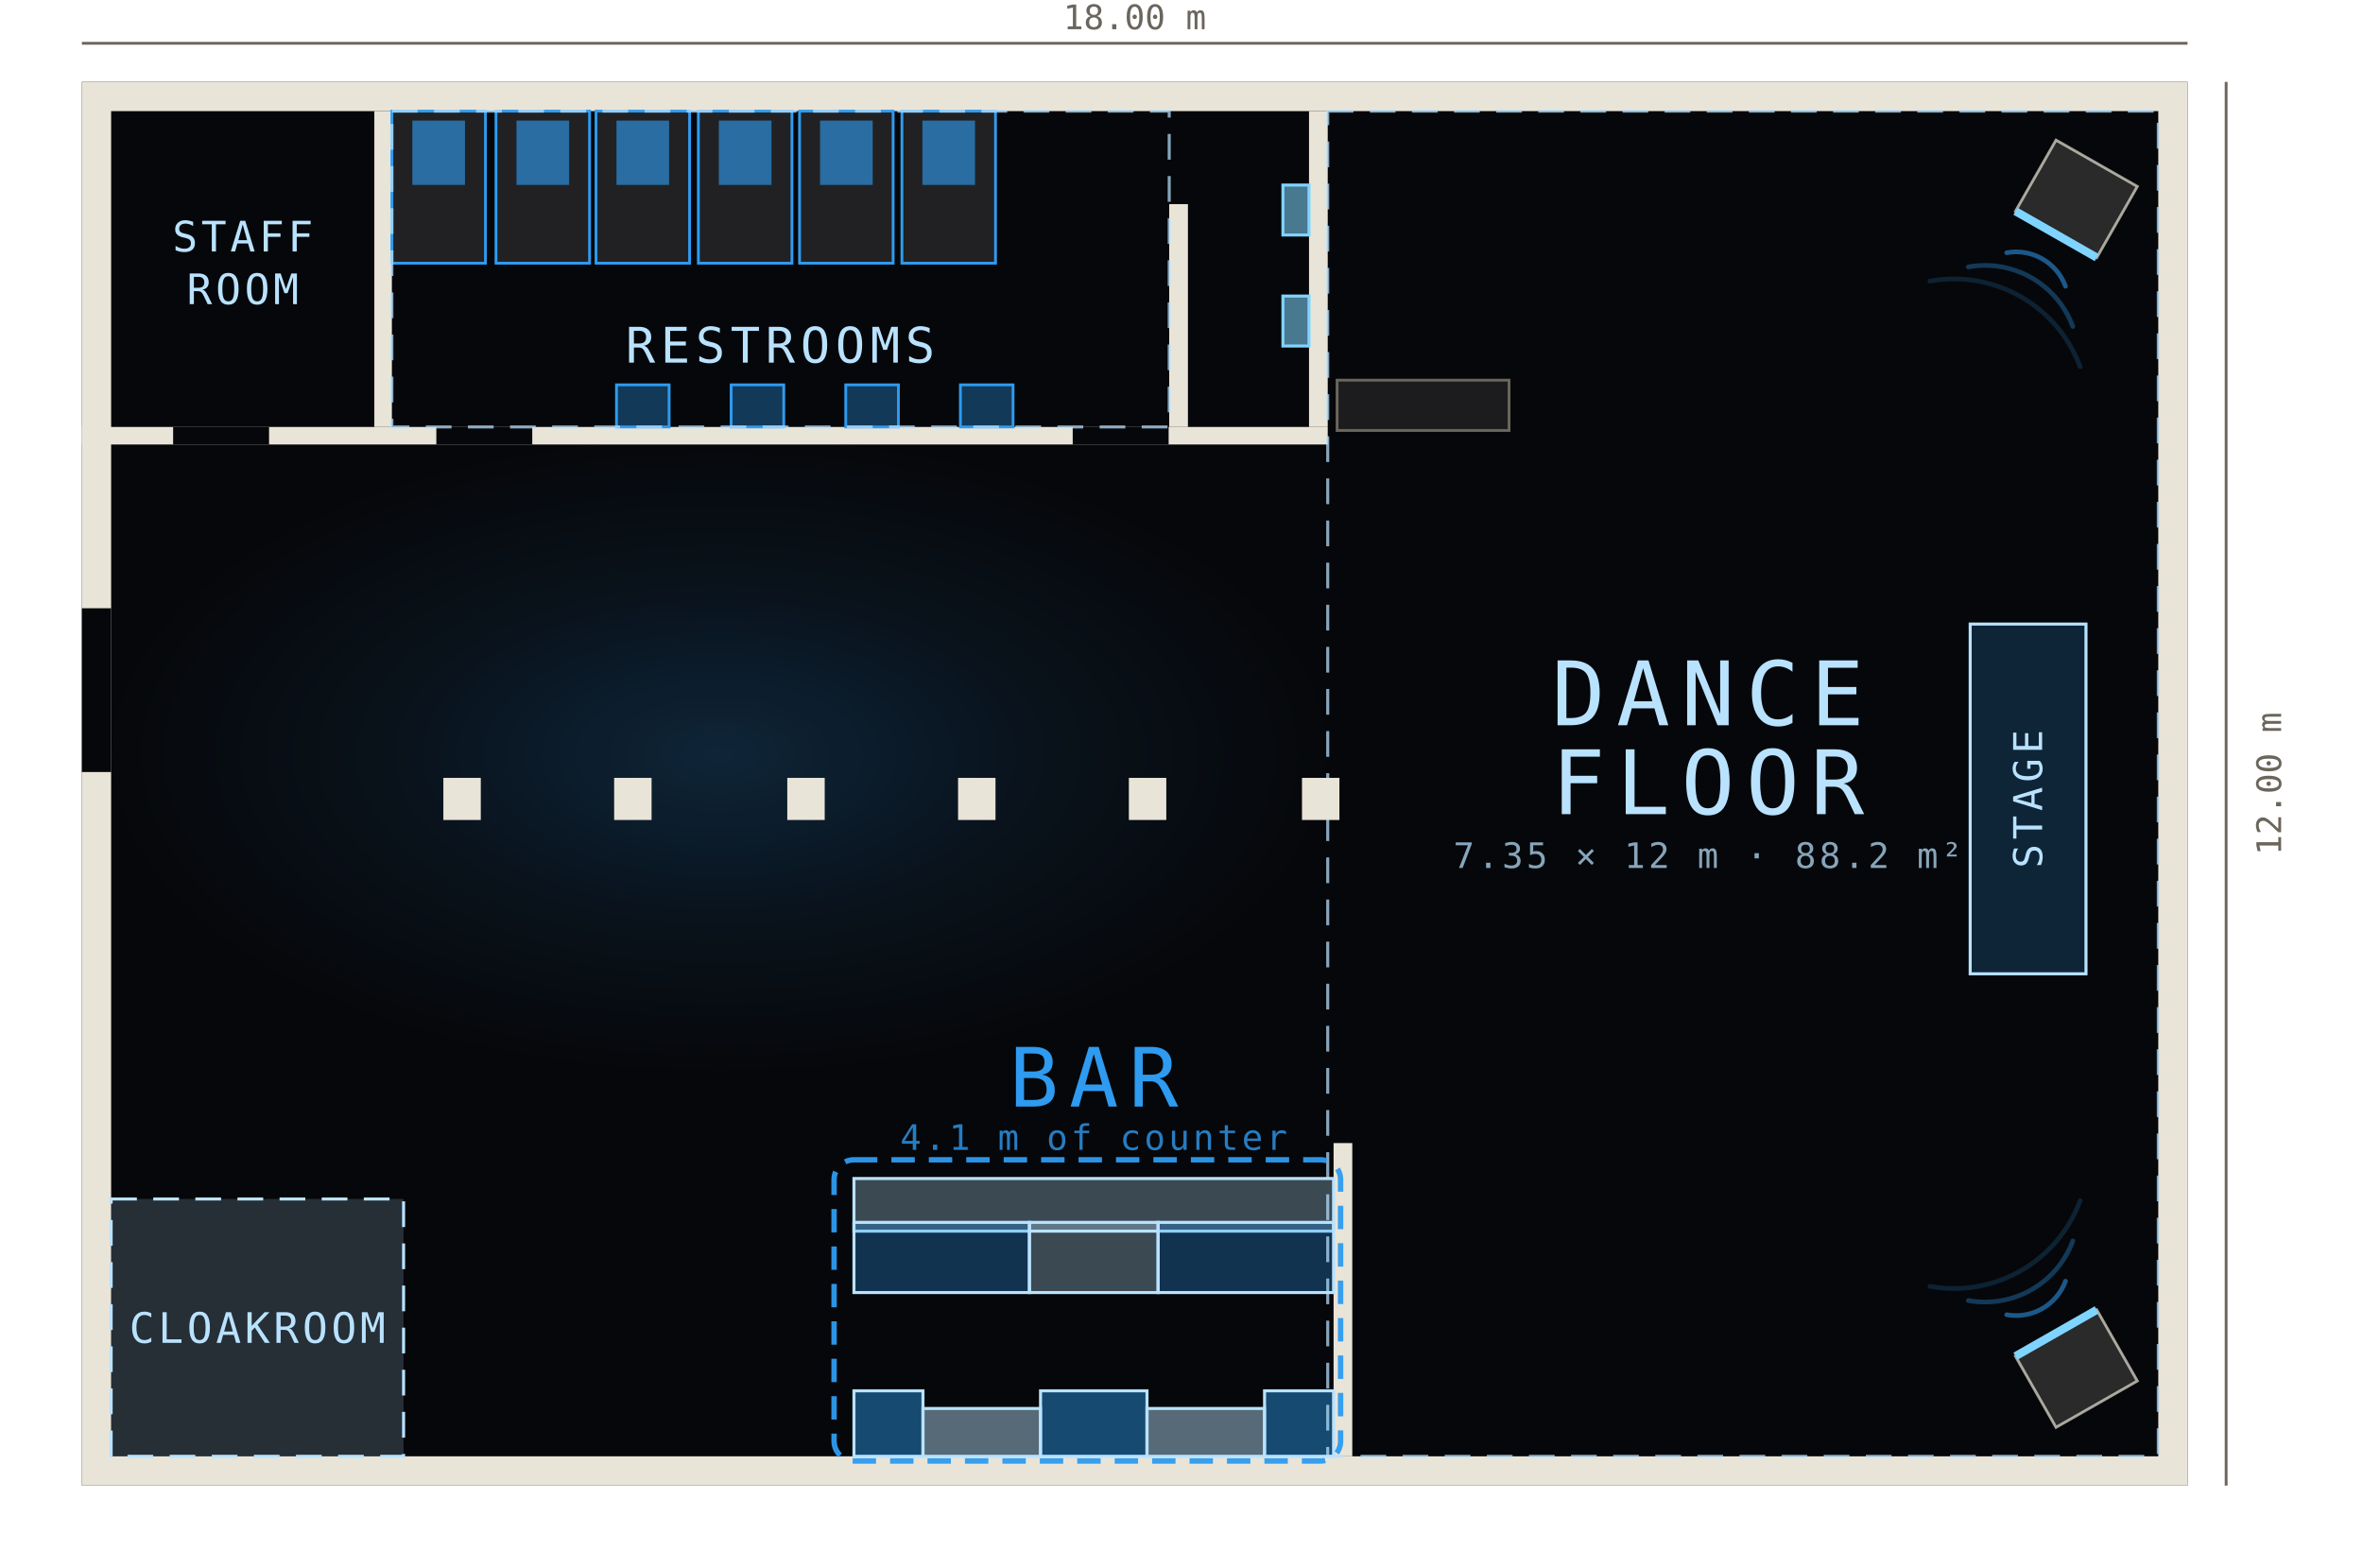
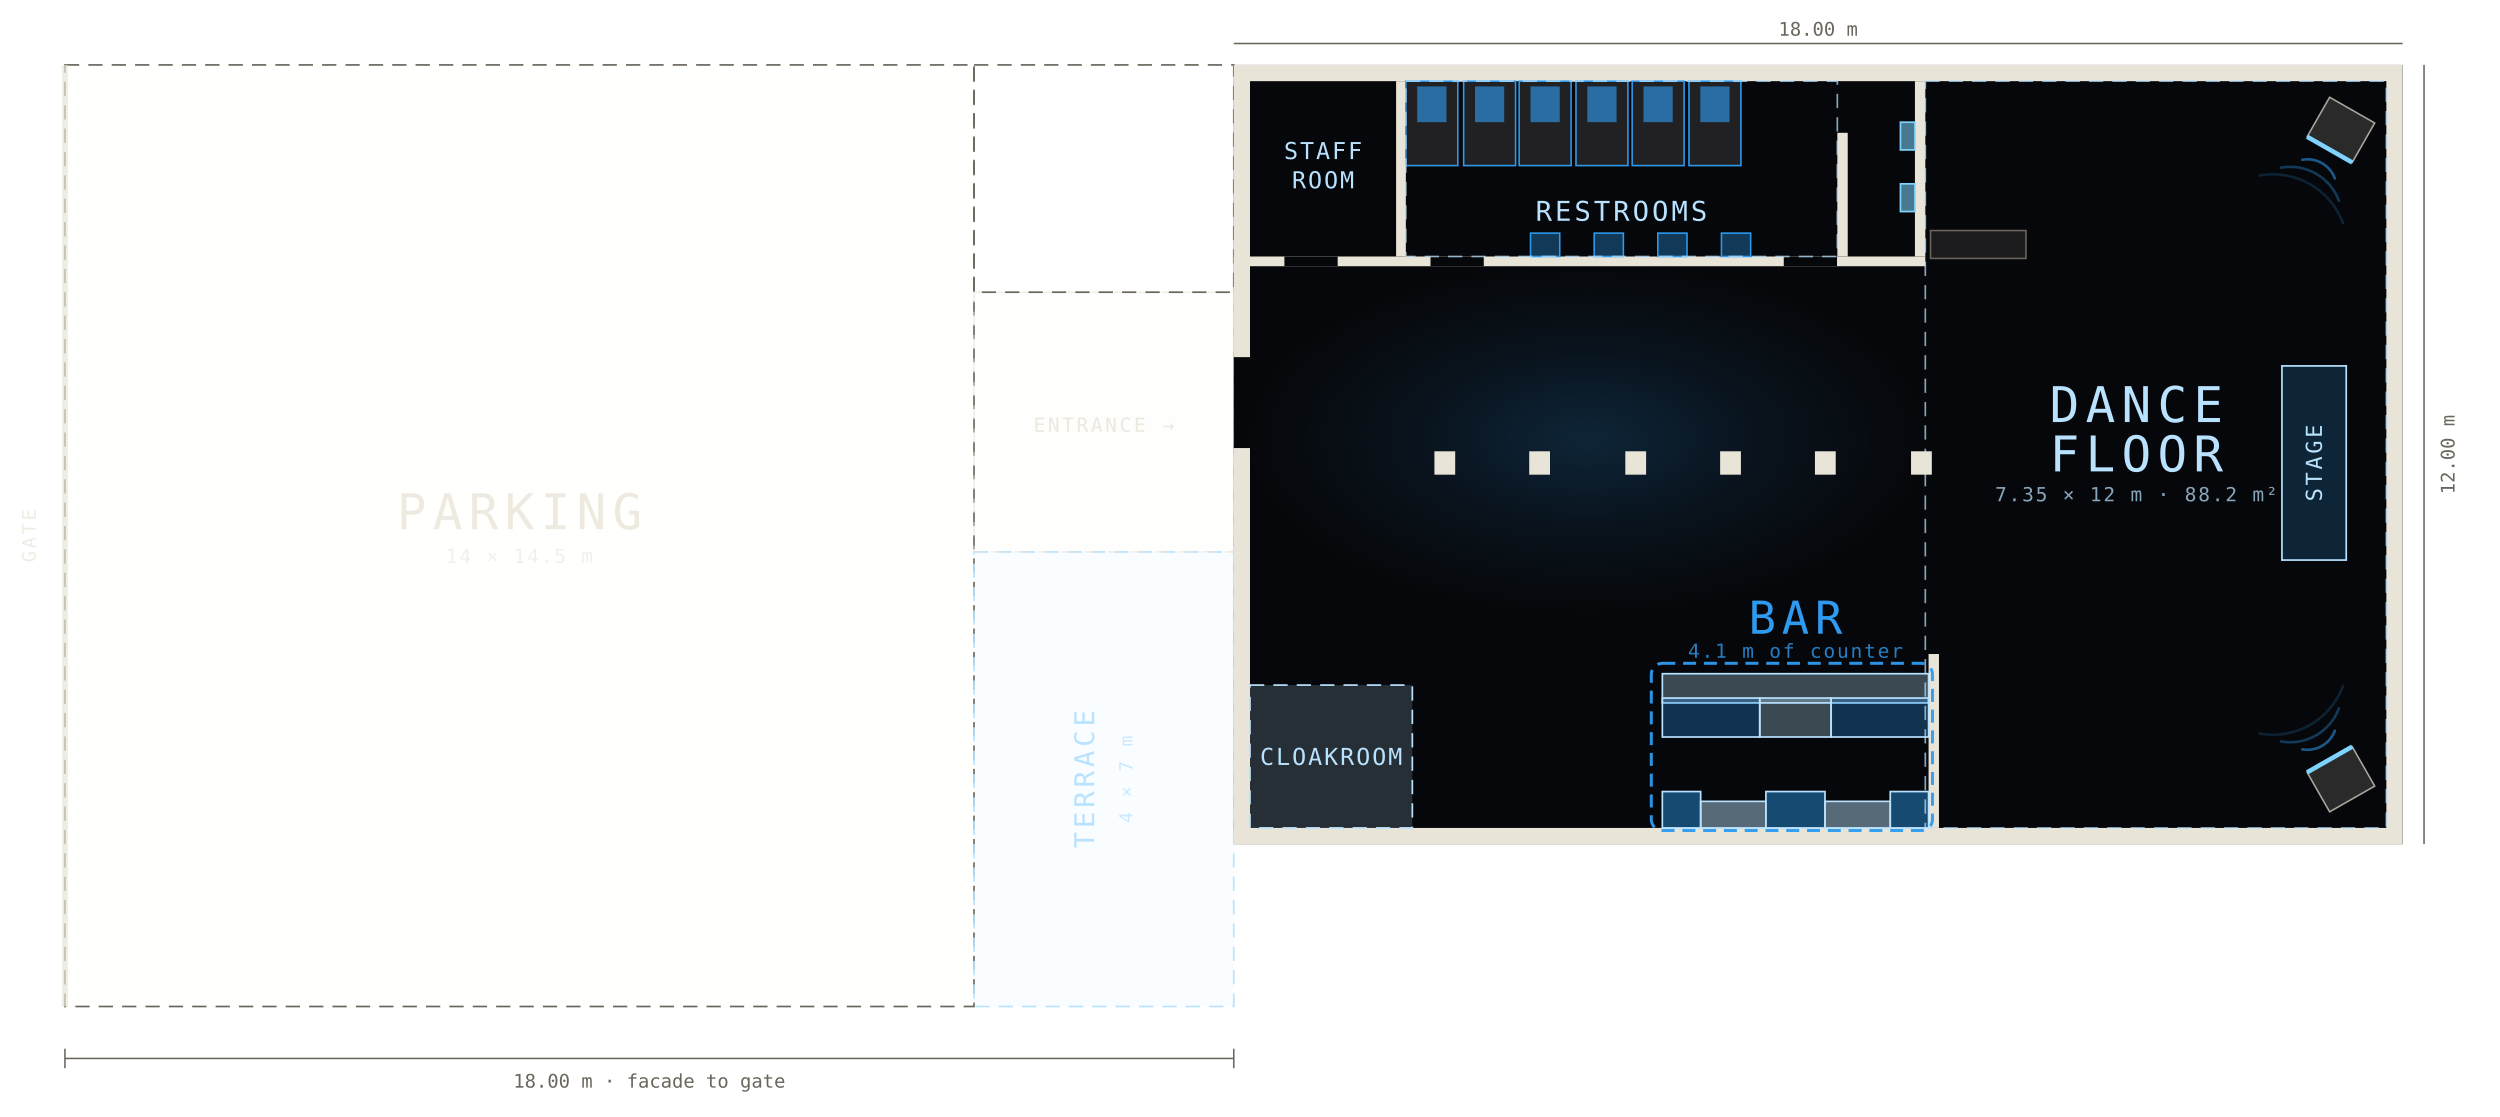
- <svg xmlns="http://www.w3.org/2000/svg" viewBox="-700 -700 20200 13400" role="img" aria-label="Floor plan of nøx: the restrooms, the cloakroom and the dance floor 7.35 × 12 m are outlined and named; the 4.1 m bar counter runs along the bottom, six columns stand in the hall, the stage is by the right wall, the staff room is top left">
+ <svg xmlns="http://www.w3.org/2000/svg" viewBox="-19000 -1000 38500 17200" role="img" aria-label="Floor plan of nøx: the restrooms, the cloakroom and the dance floor 7.35 × 12 m are outlined and named; the 4.1 m bar counter runs along the bottom, six columns stand in the hall, the stage is by the right wall, the staff room is top left; a 4 × 4 m area in front of the entrance, a 4 × 7 m terrace below it, the parking up to the gate to the left">
  <rect x="0" y="0" width="18000" height="12000" fill="#06070A" />
  <defs>
    <radialGradient id="floorlight" cx="50%" cy="50%" r="50%">
      <stop offset="0" stop-color="#2E9BF0" stop-opacity=".20" />
      <stop offset=".55" stop-color="#2E9BF0" stop-opacity=".07" />
      <stop offset="1" stop-color="#2E9BF0" stop-opacity="0" />
    </radialGradient>
  </defs>
  <ellipse cx="5450" cy="5750" rx="5300" ry="2750" fill="url(#floorlight)" />
+   <g id="outside" transform="translate(0 1600)">
+     <rect x="-18000" y="-1600" width="14000" height="14500" fill="#E9E4D8" fill-opacity=".035" stroke="#6B665C" stroke-width="26" stroke-dasharray="220 140" />
+     <line x1="-18000" y1="-1600" x2="-18000" y2="12900" stroke="#E9E4D8" stroke-opacity=".7" stroke-width="90" />
+     <rect x="-4000" y="5900" width="4000" height="7000" fill="#B9E2FF" fill-opacity=".08" stroke="#B9E2FF" stroke-width="26" stroke-dasharray="220 140" />
+     <rect x="-4000" y="1900" width="4000" height="4000" fill="#E9E4D8" fill-opacity=".05" stroke="#E9E4D8" stroke-opacity=".55" stroke-width="26" stroke-dasharray="220 140" />
+     <rect x="-4000" y="-1600" width="4000" height="3500" fill="none" stroke="#6B665C" stroke-width="26" stroke-dasharray="220 140" />
+     <g text-anchor="middle" font-family="ui-monospace, Menlo, monospace">
+       <text x="-11000" y="5550" font-size="760" letter-spacing="96" fill="#E9E4D8" fill-opacity=".8">PARKING</text>
+       <text x="-11000" y="6070" font-size="300" letter-spacing="28" fill="#E9E4D8" fill-opacity=".55">14 × 14.5 m</text>
+       <text x="-2000" y="9250" transform="rotate(-90 -2000 9400)" font-size="420" letter-spacing="60" fill="#B9E2FF">TERRACE</text>
+       <text x="-2000" y="9840" transform="rotate(-90 -2000 9400)" font-size="280" letter-spacing="28" fill="#B9E2FF" opacity=".72">4 × 7 m</text>
+       <text x="-2000" y="4050" font-size="300" letter-spacing="40" fill="#E9E4D8" fill-opacity=".85">ENTRANCE →</text>
+       <text x="-18450" y="5650" transform="rotate(-90 -18450 5650)" font-size="290" letter-spacing="40" fill="#E9E4D8" fill-opacity=".7">GATE</text>
+     </g>
+     <g stroke="#6B665C" stroke-width="24" fill="none">
+       <line x1="-18000" y1="13700" x2="0" y2="13700" />
+       <line x1="-18000" y1="13550" x2="-18000" y2="13850" />
+       <line x1="0" y1="13550" x2="0" y2="13850" />
+     </g>
+     <text x="-9000" y="14150" text-anchor="middle" font-family="ui-monospace, Menlo, monospace" font-size="290" fill="#6B665C">18.00 m · facade to gate</text>
+   </g>
  <path d="M0,0H18000V12000H0Z M250,250H17750V11750H250Z" fill-rule="evenodd" fill="#E9E4D8" />
  <rect x="0" y="2950" width="10650" height="150" fill="#E9E4D8" />
  <rect x="10490" y="250" width="160" height="2700" fill="#E9E4D8" />
  <rect x="2500" y="250" width="150" height="2700" fill="#E9E4D8" />
  <rect x="10700" y="9072" width="160" height="2678" fill="#E9E4D8" />
  <rect x="9295" y="1045" width="160" height="1905" fill="#E9E4D8" />
  <rect x="780" y="2950" width="820" height="150" fill="#06070A" />
  <rect x="3030" y="2950" width="820" height="150" fill="#06070A" />
  <rect x="8470" y="2950" width="820" height="150" fill="#06070A" />
  <rect x="0" y="4500" width="250" height="1400" fill="#06070A" />
  <g fill="#E9E4D8" fill-opacity=".12" stroke="#2E9BF0" stroke-width="24">
    <rect x="2650" y="250" width="800" height="1300" />
    <rect x="3540" y="250" width="800" height="1300" />
    <rect x="4395" y="250" width="800" height="1300" />
    <rect x="5270" y="250" width="800" height="1300" />
    <rect x="6135" y="250" width="800" height="1300" />
    <rect x="7010" y="250" width="800" height="1300" />
  </g>
  <g fill="#2E9BF0" fill-opacity=".62" stroke="none">
    <rect x="2825" y="331" width="450" height="550" />
    <rect x="3715" y="331" width="450" height="550" />
    <rect x="4570" y="331" width="450" height="550" />
    <rect x="5445" y="331" width="450" height="550" />
    <rect x="6310" y="331" width="450" height="550" />
    <rect x="7185" y="331" width="450" height="550" />
  </g>
  <g fill="#7FD4FF" fill-opacity=".55" stroke="#7FD4FF" stroke-width="26">
    <rect x="10267" y="882" width="223" height="427" />
    <rect x="10267" y="1831" width="223" height="427" />
  </g>
  <g fill="#2E9BF0" fill-opacity=".34" stroke="#2E9BF0" stroke-width="24">
    <rect x="4570" y="2590" width="450" height="360" />
    <rect x="5550" y="2590" width="450" height="360" />
    <rect x="6530" y="2590" width="450" height="360" />
    <rect x="7510" y="2590" width="450" height="360" />
  </g>
  <g fill="#E9E4D8" fill-opacity=".10" stroke="#6B665C" stroke-width="24">
    <rect x="10730" y="2550" width="1470" height="430" />
  </g>
  <g id="stage">
    <path d="M-289 695A450 450 0 0 1 289 695" transform="translate(17050 1000) rotate(29.7)" fill="none" stroke="#2E9BF0" stroke-opacity=".55" stroke-width="40" stroke-linecap="round" />
    <path d="M-514 963A800 800 0 0 1 514 963" transform="translate(17050 1000) rotate(29.7)" fill="none" stroke="#2E9BF0" stroke-opacity=".34" stroke-width="40" stroke-linecap="round" />
    <path d="M-739 1231A1150 1150 0 0 1 739 1231" transform="translate(17050 1000) rotate(29.7)" fill="none" stroke="#2E9BF0" stroke-opacity=".18" stroke-width="40" stroke-linecap="round" />
    <rect x="-400" y="-350" width="800" height="700" transform="translate(17050 1000) rotate(29.7)" fill="#E9E4D8" fill-opacity=".16" stroke="#E9E4D8" stroke-opacity=".7" stroke-width="24" />
    <line x1="-400" y1="350" x2="400" y2="350" transform="translate(17050 1000) rotate(29.7)" stroke="#7FD4FF" stroke-width="70" />
    <path d="M-289 695A450 450 0 0 1 289 695" transform="translate(17050 11000) rotate(150.3)" fill="none" stroke="#2E9BF0" stroke-opacity=".55" stroke-width="40" stroke-linecap="round" />
    <path d="M-514 963A800 800 0 0 1 514 963" transform="translate(17050 11000) rotate(150.3)" fill="none" stroke="#2E9BF0" stroke-opacity=".34" stroke-width="40" stroke-linecap="round" />
    <path d="M-739 1231A1150 1150 0 0 1 739 1231" transform="translate(17050 11000) rotate(150.3)" fill="none" stroke="#2E9BF0" stroke-opacity=".18" stroke-width="40" stroke-linecap="round" />
    <rect x="-400" y="-350" width="800" height="700" transform="translate(17050 11000) rotate(150.3)" fill="#E9E4D8" fill-opacity=".16" stroke="#E9E4D8" stroke-opacity=".7" stroke-width="24" />
    <line x1="-400" y1="350" x2="400" y2="350" transform="translate(17050 11000) rotate(150.3)" stroke="#7FD4FF" stroke-width="70" />
    <rect x="16142" y="4635" width="990" height="2990" fill="#2E9BF0" fill-opacity=".2" stroke="#B9E2FF" stroke-width="26" />
    <text x="16637" y="6250" transform="rotate(-90 16637 6130)" text-anchor="middle" font-family="ui-monospace, Menlo, monospace" font-size="340" letter-spacing="40" fill="#B9E2FF">STAGE</text>
  </g>
  <rect x="6600" y="9375" width="4100" height="450" fill="#B9E2FF" fill-opacity=".30" stroke="#B9E2FF" stroke-width="26" />
  <g stroke="#B9E2FF" stroke-width="26">
    <rect x="6600" y="9750" width="1500" height="600" fill="#2E9BF0" fill-opacity=".30" />
    <rect x="8100" y="9750" width="1100" height="600" fill="#B9E2FF" fill-opacity=".30" />
    <rect x="9200" y="9750" width="1500" height="600" fill="#2E9BF0" fill-opacity=".30" />
  </g>
  <g stroke="#B9E2FF" stroke-width="26">
    <rect x="6600" y="11190" width="590" height="560" fill="#2E9BF0" fill-opacity=".45" />
    <rect x="7190" y="11341" width="1005" height="409" fill="#B9E2FF" fill-opacity=".45" />
    <rect x="8195" y="11190" width="910" height="560" fill="#2E9BF0" fill-opacity=".45" />
    <rect x="9105" y="11341" width="1005" height="409" fill="#B9E2FF" fill-opacity=".45" />
    <rect x="10110" y="11190" width="590" height="560" fill="#2E9BF0" fill-opacity=".45" />
  </g>
  <g id="cloakroom">
    <rect x="250" y="9550" width="2500" height="2200" fill="#B9E2FF" fill-opacity=".18" stroke="#B9E2FF" stroke-width="26" stroke-dasharray="220 140" />
    <text x="1500" y="10780" text-anchor="middle" fill="#B9E2FF" font-family="ui-monospace, Menlo, monospace" font-size="360" letter-spacing="30">CLOAKROOM</text>
  </g>
  <g fill="none" stroke="#B9E2FF" stroke-width="26" stroke-dasharray="220 140" opacity=".72">
    <rect x="2650" y="250" width="6645" height="2700" />
    <rect x="10650" y="250" width="7100" height="11500" />
  </g>
  <g fill="#E9E4D8" stroke="none">
    <rect x="3090" y="5950" width="320" height="360" />
    <rect x="4550" y="5950" width="320" height="360" />
    <rect x="6030" y="5950" width="320" height="360" />
    <rect x="7490" y="5950" width="320" height="360" />
    <rect x="8950" y="5950" width="320" height="360" />
    <rect x="10430" y="5950" width="320" height="360" />
  </g>
  <g fill="none" stroke="#2E9BF0" stroke-width="46" stroke-dasharray="200 120" opacity=".95">
    <rect x="6430" y="9215" width="4330" height="2575" rx="170" />
  </g>
  <g text-anchor="middle" fill="#B9E2FF" font-family="ui-monospace, Menlo, monospace">
    <text x="5970" y="2400" font-size="420" letter-spacing="46">RESTROOMS</text>
    <text x="1375" y="1450" font-size="360" letter-spacing="30">STAFF</text>
    <text x="1375" y="1900" font-size="360" letter-spacing="30">ROOM</text>
    <text x="13900" y="5500" font-size="760" letter-spacing="96">DANCE</text>
    <text x="13900" y="6260" font-size="760" letter-spacing="96">FLOOR</text>
    <text x="13900" y="6720" font-size="300" letter-spacing="28" opacity=".72">7.35 × 12 m · 88.2 m²</text>
  </g>
  <g text-anchor="middle" fill="#2E9BF0">
    <text x="8650" y="8760" font-family="ui-monospace, Menlo, monospace" font-size="700" letter-spacing="90">BAR</text>
    <text x="8650" y="9130" font-family="ui-monospace, Menlo, monospace" font-size="300" letter-spacing="28" opacity=".8">4.1 m of counter</text>
  </g>
  <g stroke="#6B665C" stroke-width="24" fill="none">
    <line x1="0" y1="-330" x2="18000" y2="-330" />
    <line x1="18330" y1="0" x2="18330" y2="12000" />
  </g>
  <g font-family="ui-monospace, Menlo, monospace" font-size="290" fill="#6B665C" text-anchor="middle">
    <text x="9000" y="-450">18.00 m</text>
    <text x="18800" y="6000" transform="rotate(-90 18800 6000)">12.00 m</text>
  </g>
</svg>
